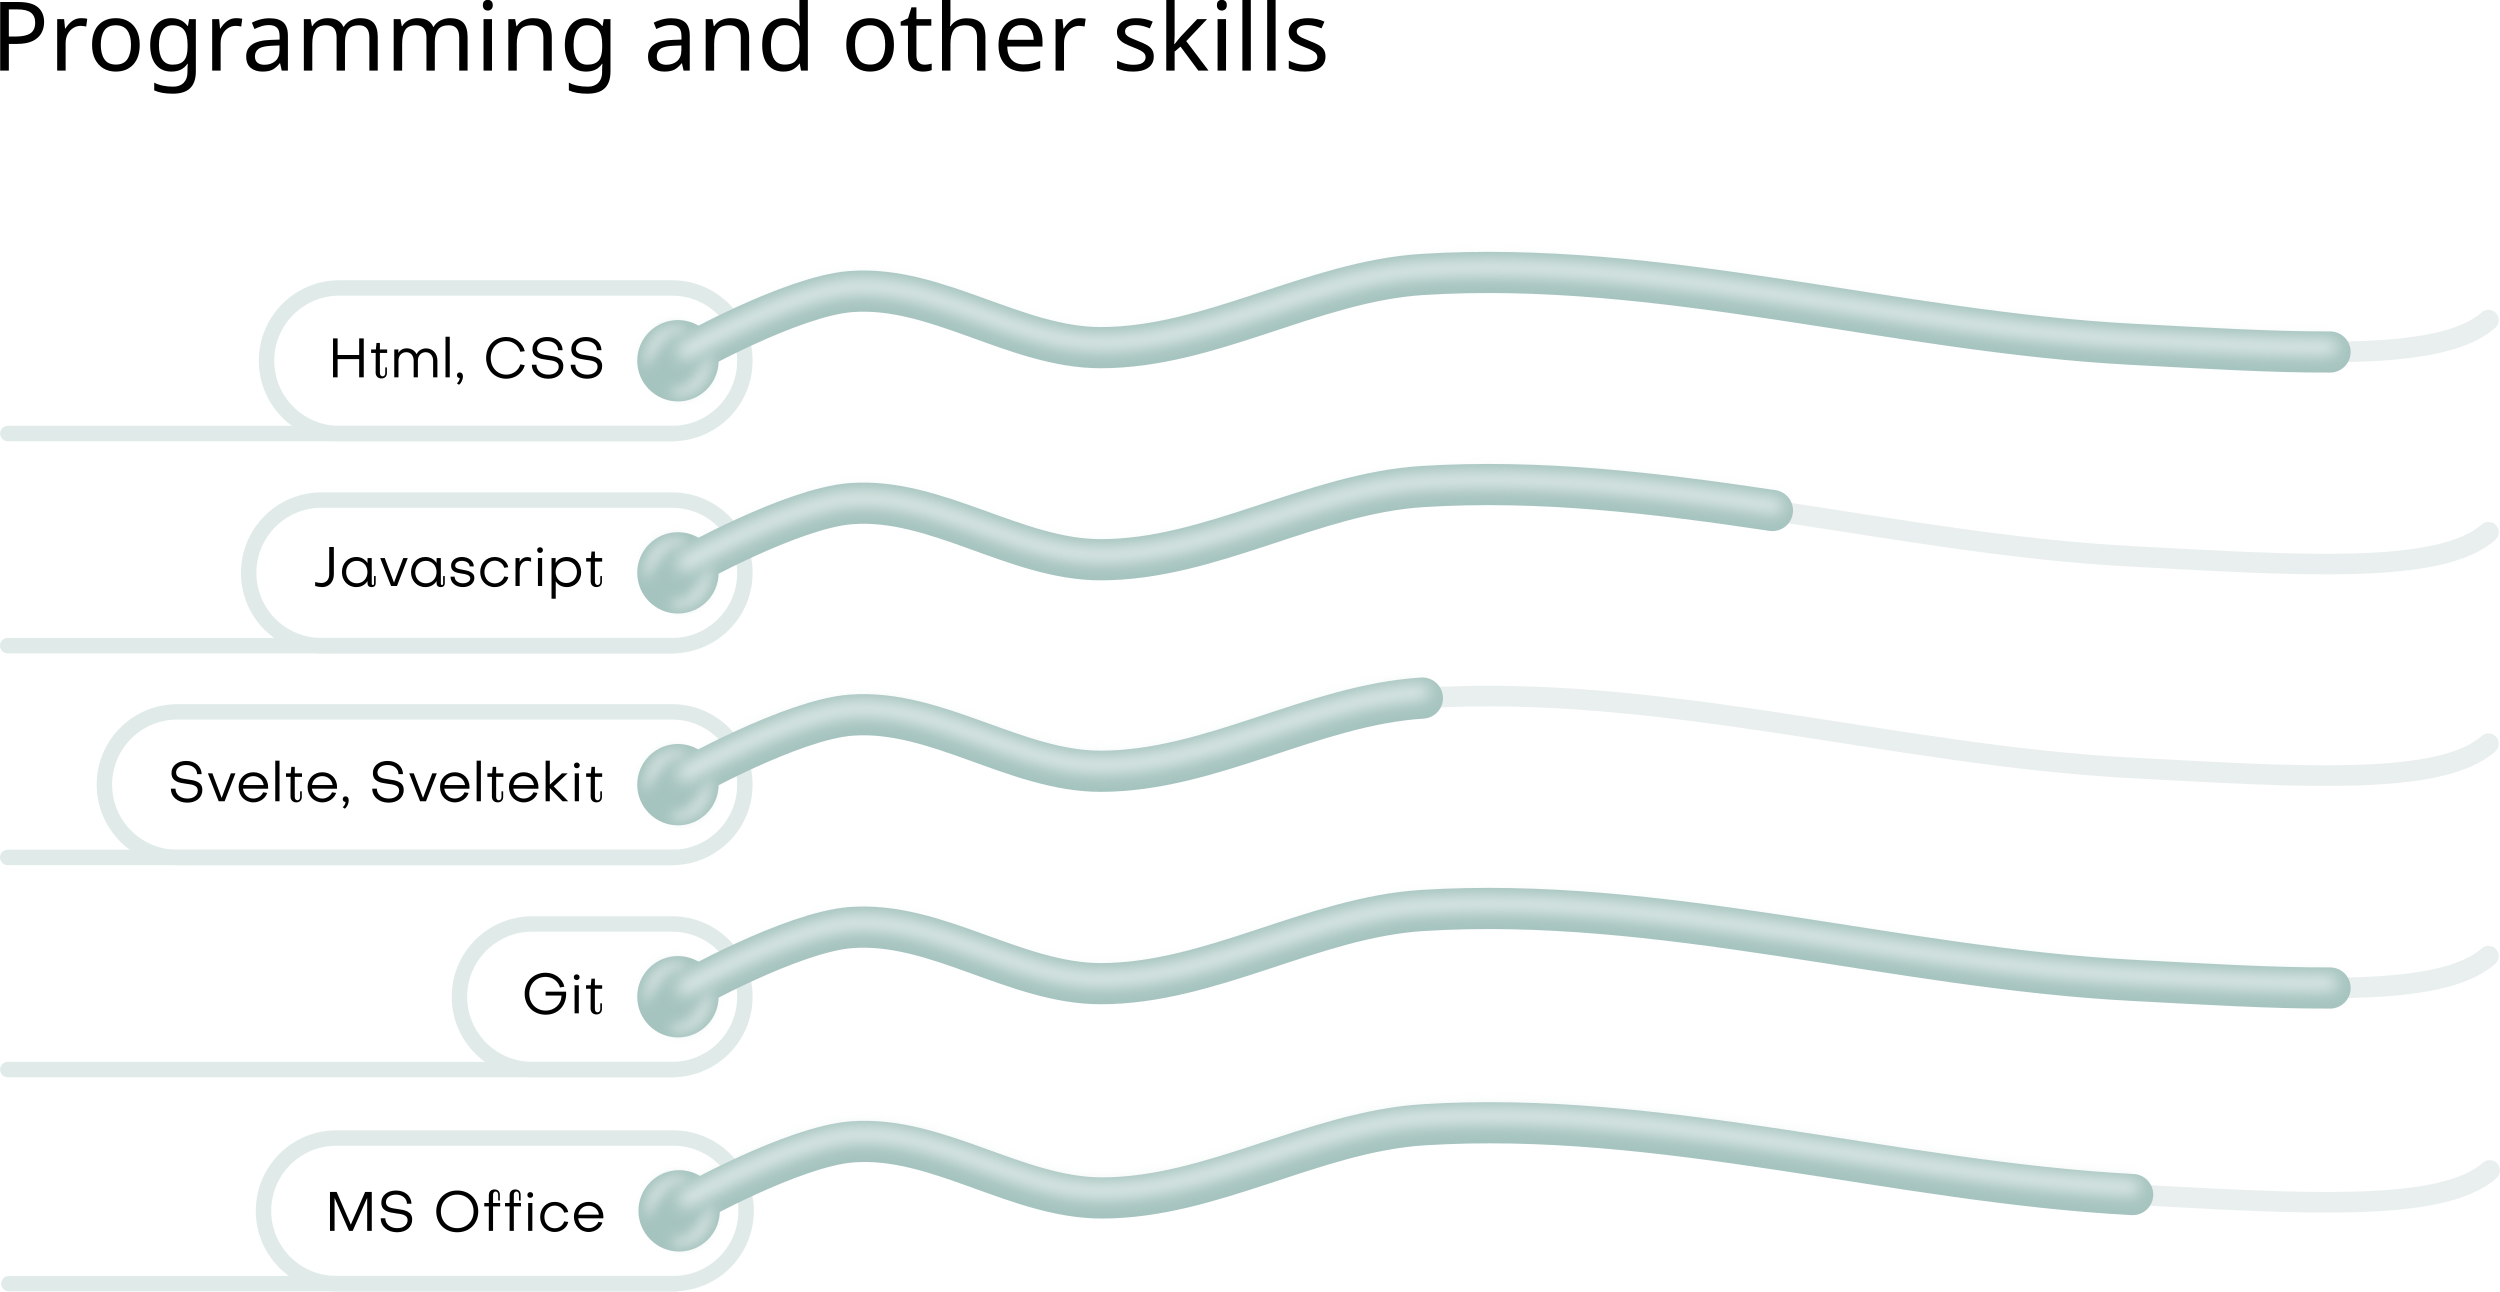
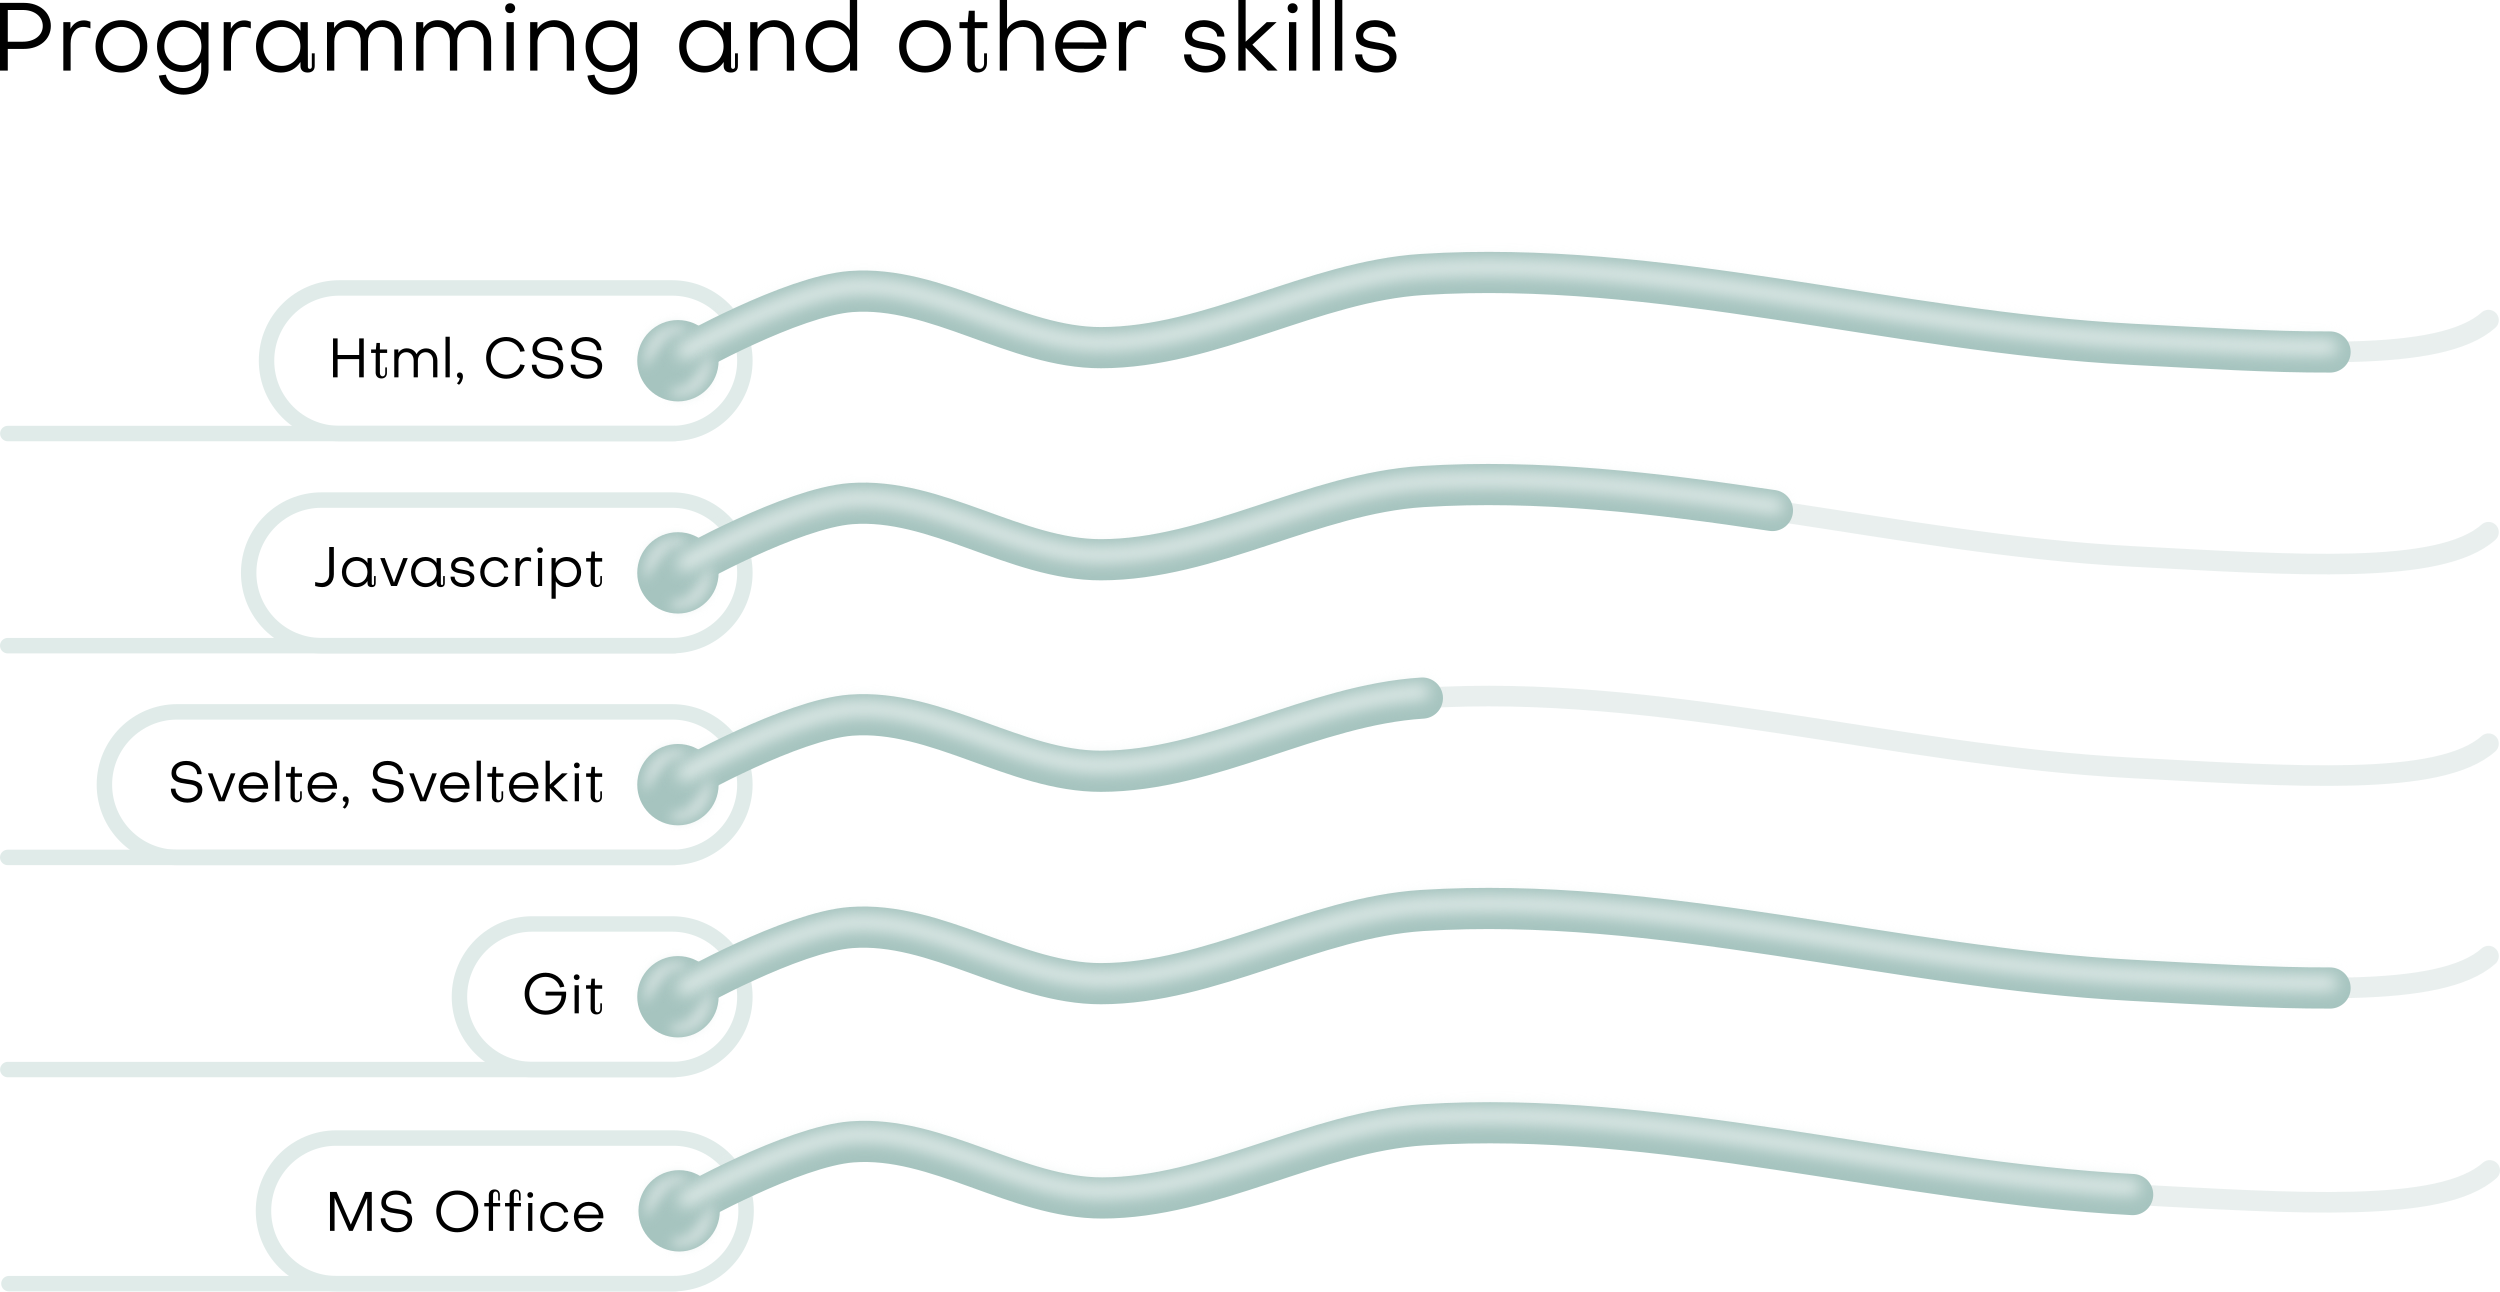
<svg xmlns="http://www.w3.org/2000/svg" width="2428.227" height="1254.295" viewBox="0 0 2428.227 1254.295" version="1.1" id="svg1" xml:space="preserve">
  <defs id="defs1">
    <filter style="color-interpolation-filters:sRGB" id="filter55" x="-0.018" y="-0.305" width="1.035" height="1.609">
      <feGaussianBlur stdDeviation="7.197" id="feGaussianBlur55" />
    </filter>
    <filter style="color-interpolation-filters:sRGB" id="filter56" x="-0.035" y="-0.312" width="1.069" height="1.624">
      <feGaussianBlur stdDeviation="7.197" id="feGaussianBlur56" />
    </filter>
    <filter style="color-interpolation-filters:sRGB" id="filter58" x="-0.023" y="-0.305" width="1.047" height="1.609">
      <feGaussianBlur stdDeviation="7.197" id="feGaussianBlur58" />
    </filter>
    <filter style="color-interpolation-filters:sRGB" id="filter1-0" x="-0.294" y="-0.284" width="1.587" height="1.569">
      <feGaussianBlur stdDeviation="5.01" id="feGaussianBlur1-53" />
    </filter>
    <filter style="color-interpolation-filters:sRGB" id="filter1-5" x="-0.294" y="-0.284" width="1.587" height="1.569">
      <feGaussianBlur stdDeviation="5.01" id="feGaussianBlur1-3" />
    </filter>
    <filter style="color-interpolation-filters:sRGB" id="filter1-7" x="-0.294" y="-0.284" width="1.587" height="1.569">
      <feGaussianBlur stdDeviation="5.01" id="feGaussianBlur1-4" />
    </filter>
    <filter style="color-interpolation-filters:sRGB" id="filter1-3" x="-0.294" y="-0.284" width="1.587" height="1.569">
      <feGaussianBlur stdDeviation="5.01" id="feGaussianBlur1-6" />
    </filter>
  </defs>
  <g id="layer1" transform="translate(-3071.686,-4385.01)">
    <rect style="fill:none;fill-opacity:1;stroke:#e0ebe9;stroke-width:15;stroke-linecap:round;stroke-linejoin:round;stroke-miterlimit:4.7;stroke-opacity:1" id="rect19" width="481.967" height="141.421" x="3313.219" y="4870.724" ry="70.711" rx="70.711" />
    <path style="fill:none;stroke:#a6c4bf;stroke-width:40;stroke-linecap:round;stroke-linejoin:round;stroke-dasharray:none;stroke-opacity:1" d="m 3736.932,4936.955 c 0,0 103.796,-58.43 161.339,-62.759 82.719,-6.223 159.863,54.631 242.816,54.501 106.713,-0.167 205.644,-64.382 312.146,-71.091 113.667,-7.16 226.822,6.313 339.988,23.252" id="path4" />
    <path style="fill:#e0ebe9;fill-opacity:1;stroke:#e0ebe9;stroke-width:15;stroke-linecap:round;stroke-linejoin:round;stroke-dasharray:none;stroke-opacity:1" d="m 3079.186,5012.145 h 647.649" id="path8" />
    <path style="font-size:53.69px;line-height:1;font-family:Subjectivity;-inkscape-font-specification:Subjectivity;stroke-width:1" d="m 3391.443,4942.858 c 0.054,5.261 -3.168,8.429 -7.731,8.429 -1.503,0 -3.919,-0.376 -5.906,-0.966 v 3.866 c 2.04,0.644 4.832,1.074 6.819,1.074 6.55,0 11.329,-4.939 11.329,-12.456 v -26.469 h -4.51 z m 26.791,8.698 c -6.013,0 -10.362,-4.617 -10.362,-10.899 0,-6.335 4.349,-10.899 10.362,-10.899 5.96,0 10.362,4.564 10.362,10.899 0,6.282 -4.402,10.899 -10.362,10.899 z m 10.416,-19.65 c -2.309,-3.651 -6.228,-5.906 -10.899,-5.906 -8.107,0 -13.959,6.174 -13.959,14.657 0,8.429 5.852,14.604 13.959,14.604 4.725,0 8.59,-2.255 10.899,-5.906 v 2.255 c 0,2.148 1.342,3.651 4.027,3.651 2.684,0 3.919,-1.557 3.919,-3.651 v -7.087 h -1.611 v 7.517 c 0,0.698 -0.483,1.181 -1.127,1.181 -0.644,0 -1.074,-0.483 -1.074,-1.181 l -0.054,-24.966 h -4.08 z m 39.086,-4.832 h -4.402 l -8.966,23.838 -8.966,-23.838 h -4.403 l 10.523,27.113 h 5.745 z m 17.61,24.483 c -6.013,0 -10.362,-4.617 -10.362,-10.899 0,-6.335 4.349,-10.899 10.362,-10.899 5.96,0 10.362,4.564 10.362,10.899 0,6.282 -4.402,10.899 -10.362,10.899 z m 10.416,-19.65 c -2.309,-3.651 -6.228,-5.906 -10.899,-5.906 -8.107,0 -13.959,6.174 -13.959,14.657 0,8.429 5.852,14.604 13.959,14.604 4.725,0 8.59,-2.255 10.899,-5.906 v 2.255 c 0,2.148 1.342,3.651 4.027,3.651 2.684,0 3.919,-1.557 3.919,-3.651 v -7.087 h -1.611 v 7.517 c 0,0.698 -0.483,1.181 -1.127,1.181 -0.644,0 -1.074,-0.483 -1.074,-1.181 l -0.054,-24.966 h -4.08 z m 25.503,23.355 c 6.497,0 11.167,-3.758 11.167,-8.859 0,-6.013 -6.443,-7.141 -11.436,-8 -4.939,-0.805 -7.194,-1.611 -7.194,-4.027 0,-2.685 2.845,-4.617 6.335,-4.617 4.456,0 7.678,2.255 7.678,5.369 l 4.027,0.054 c 0,-5.315 -4.939,-9.181 -11.597,-9.181 -5.852,0 -10.416,3.49 -10.416,8.268 0,6.121 4.778,6.98 10.899,7.946 2.953,0.43 7.731,1.181 7.731,4.564 0,2.738 -3.007,4.778 -7.194,4.778 -4.617,0 -8,-2.684 -8,-6.443 h -3.973 c -0.054,5.852 4.993,10.147 11.973,10.147 z m 44.079,-19.328 c -1.02,-5.745 -6.55,-9.932 -13.1,-9.932 -8.161,0 -14.12,6.174 -14.12,14.657 0,8.483 5.906,14.604 14.12,14.604 6.389,0 11.919,-4.08 13.154,-9.771 l -4.027,-0.537 c -1.074,3.866 -4.725,6.711 -9.127,6.711 -5.745,0 -10.04,-4.617 -10.04,-11.006 0,-6.389 4.349,-11.06 10.04,-11.06 4.295,0 8.107,2.899 9.127,6.872 z m 18.523,-9.825 c -3.329,0 -5.906,1.772 -7.516,4.725 v -3.758 h -3.973 v 27.113 h 4.08 v -15.194 c 0,-5.423 2.792,-9.235 7.033,-9.235 1.074,0 2.631,0.215 4.027,0.859 v -3.758 c -1.235,-0.483 -2.523,-0.752 -3.651,-0.752 z m 14.389,0.966 h -4.08 v 27.113 h 4.08 z m -4.832,-7.785 c 0,1.611 1.127,2.792 2.792,2.792 1.611,0 2.792,-1.181 2.792,-2.792 0,-1.611 -1.181,-2.738 -2.792,-2.738 -1.664,0 -2.792,1.127 -2.792,2.738 z m 38.656,21.368 c 0,6.121 -4.349,10.63 -10.362,10.63 -6.013,0 -10.362,-4.51 -10.362,-10.63 0,-6.174 4.349,-10.684 10.362,-10.684 5.96,0 10.362,4.402 10.362,10.684 z m -20.617,25.878 v -16.912 c 2.309,3.543 6.121,5.637 10.738,5.637 8.107,0 13.959,-6.174 13.959,-14.604 0,-8.483 -5.906,-14.657 -13.959,-14.657 -4.671,0 -8.537,2.201 -10.845,5.745 v -4.671 h -3.973 v 39.462 z m 43.274,-16.483 c 0,1.933 -1.074,3.168 -2.577,3.168 -1.503,0 -2.631,-1.181 -2.631,-3.221 v -19.543 h 7.033 v -3.382 h -7.033 v -6.335 h -3.329 l -0.591,6.335 h -4.617 v 3.382 h 4.456 l -0.054,19.113 c 0,3.543 2.362,5.691 5.637,5.691 3.168,0 5.315,-1.986 5.315,-5.261 v -5.476 h -1.611 z" id="text7" aria-label="Javascript" />
    <g id="g63" transform="matrix(0.9987407,0,0,0.9987308,-1.112656,-570.5918)" style="stroke-width:1.001">
      <path style="fill:none;stroke:#a8c2be;stroke-width:20.025;stroke-linecap:round;stroke-linejoin:round;stroke-dasharray:none;stroke-opacity:0.25" d="m 3742.758,5514.546 c 0,0 103.927,-58.504 161.542,-62.839 82.823,-6.231 160.065,54.7 243.122,54.57 106.847,-0.168 205.903,-64.464 312.539,-71.182 230.511,-14.521 458.923,55.708 689.57,67.874 158.992,8.387 300.068,18.598 347.237,-23.497" id="path39" />
    </g>
    <circle style="fill:#a6c4bf;fill-opacity:1;stroke:none;stroke-width:15;stroke-linecap:round;stroke-linejoin:round;stroke-miterlimit:4.7;stroke-dasharray:none;stroke-opacity:1" id="circle13" cx="3730.149" cy="4941.435" r="39.516" />
    <g id="g3-60" transform="translate(-2.262999,212.2193)">
      <path style="fill:#d0dfdd;fill-opacity:1;stroke:none;stroke-width:1px;stroke-linecap:butt;stroke-linejoin:miter;stroke-opacity:1;filter:url(#filter1-5)" d="m 3737.124,4702.609 3.453,-6.905 c 0,0 -19.611,-5.939 -32.455,9.253 -12.844,15.192 -7.32,31.903 -7.32,31.903 0,0 20.302,-32.317 27.345,-33.146 7.043,-0.829 8.977,-1.105 8.977,-1.105 z" id="path2-8" />
      <path style="mix-blend-mode:normal;fill:#d0dfdd;fill-opacity:1;stroke:none;stroke-width:1px;stroke-linecap:butt;stroke-linejoin:miter;stroke-opacity:1;filter:url(#filter1-5)" d="m 3760.511,4736.912 3.453,-6.905 c 0,0 -19.611,-5.939 -32.455,9.253 -12.844,15.192 -7.32,31.903 -7.32,31.903 0,0 20.302,-32.317 27.345,-33.146 7.043,-0.829 8.977,-1.105 8.977,-1.105 z" id="path1-7" transform="rotate(180,3744.106,4746.367)" />
    </g>
    <path style="fill:none;stroke:#e0ebe9;stroke-width:15.019;stroke-linecap:round;stroke-linejoin:round;stroke-dasharray:none;stroke-opacity:1;filter:url(#filter58)" d="m 3742.758,5315.285 c 0,0 103.927,-58.504 161.542,-62.839 82.823,-6.231 160.065,54.7 243.122,54.57 106.847,-0.168 205.903,-64.464 312.539,-71.182 114.988,-7.243 229.454,6.602 343.936,23.81" id="path10" transform="matrix(0.9987407,0,0,0.9987308,-1.112656,-376.2734)" />
    <g id="g14" transform="translate(0,0.2109013)">
      <path style="fill:#e0ebe9;fill-opacity:1;stroke:#e0ebe9;stroke-width:15;stroke-linecap:round;stroke-linejoin:round;stroke-dasharray:none;stroke-opacity:1" d="M 3079.282,4805.897 H 3726.932" id="path1" />
      <circle style="fill:#a6c4bf;fill-opacity:1;stroke:none;stroke-width:15;stroke-linecap:round;stroke-linejoin:round;stroke-miterlimit:4.7;stroke-dasharray:none;stroke-opacity:1" id="circle1" cx="3730.149" cy="4735.185" r="39.516" />
      <rect style="fill:none;fill-opacity:1;stroke:#e0ebe9;stroke-width:15;stroke-linecap:round;stroke-linejoin:round;stroke-miterlimit:4.7;stroke-opacity:1" id="rect1" width="464.625" height="141.421" x="3330.561" y="4664.475" ry="70.711" rx="70.711" />
      <path style="font-size:53.69px;line-height:1;font-family:Subjectivity;-inkscape-font-specification:Subjectivity;stroke-width:1" d="m 3420.543,4751.319 h 4.456 v -37.851 h -4.456 v 16.16 h -20.939 v -16.16 h -4.456 v 37.851 h 4.456 v -17.718 h 20.939 z m 25.341,-4.134 c 0,1.933 -1.074,3.168 -2.577,3.168 -1.503,0 -2.631,-1.181 -2.631,-3.221 v -19.543 h 7.033 v -3.382 h -7.033 v -6.335 h -3.329 l -0.591,6.335 h -4.617 v 3.382 h 4.456 l -0.054,19.113 c 0,3.543 2.362,5.691 5.637,5.691 3.168,0 5.315,-1.986 5.315,-5.262 v -5.476 h -1.611 z m 39.784,-23.999 c -4.295,0 -7.678,2.201 -9.396,5.637 -1.503,-3.436 -5.154,-5.691 -9.61,-5.691 -3.49,0 -6.335,1.664 -8.053,4.456 v -3.382 h -3.973 v 27.113 h 4.08 v -16.268 c 0,-4.886 3.06,-8.161 7.57,-8.161 4.349,0 7.194,3.275 7.194,8.161 v 16.268 h 4.08 v -16.268 c 0,-4.778 3.114,-8.161 7.624,-8.161 4.188,0 7.194,3.382 7.194,8.161 v 16.268 h 4.134 v -16.214 c 0,-6.98 -4.51,-11.919 -10.845,-11.919 z m 22.872,-11.329 h -4.134 v 39.462 h 4.134 z m 6.98,37.368 c 0,1.664 1.127,2.738 2.684,2.738 0,1.879 -1.127,3.973 -2.738,5.101 l 1.986,1.45 c 2.255,-1.503 3.866,-4.886 3.866,-8.214 0,-2.255 -1.181,-3.758 -3.06,-3.758 -1.557,0 -2.738,1.074 -2.738,2.684 z m 61.528,-10.523 c -1.503,5.745 -7.141,9.986 -13.53,9.986 -8.805,0 -15.14,-6.819 -15.194,-16.268 0,-9.503 6.335,-16.322 15.194,-16.322 6.443,0 12.08,4.456 13.476,10.362 l 4.402,-0.537 c -1.825,-7.946 -9.342,-13.798 -17.879,-13.798 -11.382,0 -19.65,8.537 -19.65,20.295 0,11.758 8.268,20.241 19.65,20.241 8.537,0 15.999,-5.584 17.879,-13.154 z m 27.167,13.959 c 8.912,0 14.604,-5.154 14.604,-12.349 0,-8.161 -7.517,-9.288 -14.496,-10.255 -5.906,-0.805 -11.006,-1.611 -11.006,-6.657 0,-4.242 3.866,-7.302 9.825,-7.302 6.174,0 10.631,3.705 10.577,8.859 h 4.349 c 0,-7.463 -6.282,-12.832 -14.926,-12.832 -8.537,0 -14.281,4.939 -14.281,11.651 0,8.429 7.248,9.557 14.228,10.523 5.906,0.752 11.275,1.503 11.275,6.55 0,4.564 -3.812,7.839 -10.04,7.839 -6.819,0 -11.597,-4.027 -11.597,-9.61 h -4.456 c 0,7.892 6.657,13.583 15.946,13.583 z m 37.744,0 c 8.912,0 14.604,-5.154 14.604,-12.349 0,-8.161 -7.516,-9.288 -14.496,-10.255 -5.906,-0.805 -11.006,-1.611 -11.006,-6.657 0,-4.242 3.866,-7.302 9.825,-7.302 6.174,0 10.63,3.705 10.577,8.859 h 4.349 c 0,-7.463 -6.282,-12.832 -14.926,-12.832 -8.537,0 -14.281,4.939 -14.281,11.651 0,8.429 7.248,9.557 14.228,10.523 5.906,0.752 11.275,1.503 11.275,6.55 0,4.564 -3.812,7.839 -10.04,7.839 -6.819,0 -11.597,-4.027 -11.597,-9.61 h -4.456 c 0,7.892 6.657,13.583 15.946,13.583 z" id="path2" aria-label="Html, CSS" />
      <path style="fill:none;stroke:#a8c2be;stroke-width:20;stroke-linecap:round;stroke-linejoin:round;stroke-dasharray:none;stroke-opacity:0.25" d="m 3736.932,4730.74 c 0,0 103.796,-58.43 161.339,-62.759 82.719,-6.223 159.863,54.631 242.816,54.501 106.713,-0.167 205.644,-64.382 312.146,-71.091 230.22,-14.502 458.345,55.637 688.702,67.788 158.791,8.376 299.69,18.575 346.799,-23.467" id="path3" />
      <path style="fill:none;stroke:#a6c4bf;stroke-width:40;stroke-linecap:round;stroke-linejoin:round;stroke-dasharray:none;stroke-opacity:1" d="m 3736.932,4730.74 c 0,0 103.796,-58.43 161.339,-62.759 82.719,-6.223 159.863,54.631 242.816,54.501 106.713,-0.167 205.644,-64.382 312.146,-71.091 230.22,-14.502 458.345,55.637 688.702,67.788 69.941,3.689 136.411,7.732 192.924,7.509" id="path6" />
      <path style="fill:none;stroke:#e0ebe9;stroke-width:15.019;stroke-linecap:round;stroke-linejoin:round;stroke-dasharray:none;stroke-opacity:1;filter:url(#filter58)" d="m 3742.758,5315.285 c 0,0 103.927,-58.504 161.542,-62.839 82.823,-6.231 160.065,54.7 243.122,54.57 106.847,-0.168 205.903,-64.464 312.539,-71.182 230.511,-14.521 458.923,55.708 689.57,67.874 70.029,3.694 136.583,7.742 193.167,7.519" id="path9" transform="matrix(0.9987407,0,0,0.9987308,-1.112656,-582.4889)" />
      <g id="g12" transform="translate(-2.263,5.970123)">
        <path style="fill:#d0dfdd;fill-opacity:1;stroke:none;stroke-width:1px;stroke-linecap:butt;stroke-linejoin:miter;stroke-opacity:1;filter:url(#filter1-0)" d="m 3737.124,4702.609 3.453,-6.905 c 0,0 -19.611,-5.939 -32.455,9.253 -12.844,15.192 -7.32,31.903 -7.32,31.903 0,0 20.302,-32.317 27.345,-33.146 7.043,-0.829 8.977,-1.105 8.977,-1.105 z" id="path11" />
        <path style="mix-blend-mode:normal;fill:#d0dfdd;fill-opacity:1;stroke:none;stroke-width:1px;stroke-linecap:butt;stroke-linejoin:miter;stroke-opacity:1;filter:url(#filter1-0)" d="m 3760.511,4736.912 3.453,-6.905 c 0,0 -19.611,-5.939 -32.455,9.253 -12.844,15.192 -7.32,31.903 -7.32,31.903 0,0 20.302,-32.317 27.345,-33.146 7.043,-0.829 8.977,-1.105 8.977,-1.105 z" id="path12" transform="rotate(180,3744.106,4746.367)" />
      </g>
    </g>
    <g id="g7" transform="translate(-0.042838,-819.6259)">
      <path style="fill:none;stroke:#e0ebe9;stroke-width:15;stroke-linecap:round;stroke-linejoin:round;stroke-dasharray:none;stroke-opacity:1" d="m 3079.229,6037.44 h 647.746" id="path3-3" />
      <circle style="fill:#a6c4bf;fill-opacity:1;stroke:none;stroke-width:15;stroke-linecap:round;stroke-linejoin:round;stroke-miterlimit:4.7;stroke-dasharray:none;stroke-opacity:1" id="circle14" cx="3730.192" cy="5966.772" r="39.516" />
      <rect style="fill:none;fill-opacity:1;stroke:#e0ebe9;stroke-width:15;stroke-linecap:round;stroke-linejoin:round;stroke-miterlimit:4.7;stroke-opacity:1" id="rect20" width="622.096" height="141.421" x="3173.132" y="5896.06" ry="70.711" rx="70.711" />
      <path style="font-size:53.69px;line-height:1;font-family:Subjectivity;-inkscape-font-specification:Subjectivity;stroke-width:1" d="m 3253.665,5984.248 c 8.912,0 14.604,-5.154 14.604,-12.349 0,-8.161 -7.516,-9.288 -14.496,-10.255 -5.906,-0.805 -11.006,-1.611 -11.006,-6.657 0,-4.241 3.866,-7.302 9.825,-7.302 6.174,0 10.63,3.704 10.577,8.859 h 4.349 c 0,-7.463 -6.282,-12.832 -14.926,-12.832 -8.537,0 -14.281,4.939 -14.281,11.651 0,8.429 7.248,9.557 14.228,10.523 5.906,0.752 11.275,1.503 11.275,6.55 0,4.564 -3.812,7.839 -10.04,7.839 -6.819,0 -11.597,-4.027 -11.597,-9.61 h -4.456 c 0,7.892 6.657,13.583 15.946,13.583 z m 46.71,-28.455 h -4.403 l -8.966,23.838 -8.966,-23.838 h -4.402 l 10.523,27.113 h 5.745 z m 7.463,11.329 c 0.752,-5.101 4.671,-8.644 9.932,-8.644 5.369,0 9.342,3.543 10.094,8.698 z m 19.382,7.033 c -1.235,3.543 -5.208,6.121 -9.396,6.121 -5.369,0 -9.449,-3.919 -10.094,-9.61 l 24.375,0.054 c 0.054,-0.591 0.054,-1.127 0.054,-1.611 0,-8.322 -5.96,-14.389 -14.228,-14.389 -8.376,0 -14.389,6.067 -14.389,14.335 0,8.644 6.067,14.926 14.443,14.926 6.013,0 11.597,-3.866 13.261,-9.181 z m 15.999,-30.71 h -4.134 v 39.462 h 4.134 z m 20.026,35.328 c 0,1.933 -1.074,3.168 -2.577,3.168 -1.503,0 -2.631,-1.181 -2.631,-3.221 v -19.543 h 7.033 v -3.382 h -7.033 v -6.335 h -3.329 l -0.591,6.335 h -4.617 v 3.382 h 4.456 l -0.054,19.113 c 0,3.543 2.362,5.691 5.637,5.691 3.168,0 5.315,-1.986 5.315,-5.262 v -5.476 h -1.611 z m 11.543,-11.651 c 0.752,-5.101 4.671,-8.644 9.932,-8.644 5.369,0 9.342,3.543 10.094,8.698 z m 19.382,7.033 c -1.235,3.543 -5.208,6.121 -9.396,6.121 -5.369,0 -9.449,-3.919 -10.094,-9.61 l 24.375,0.054 c 0.054,-0.591 0.054,-1.127 0.054,-1.611 0,-8.322 -5.96,-14.389 -14.228,-14.389 -8.376,0 -14.389,6.067 -14.389,14.335 0,8.644 6.067,14.926 14.443,14.926 6.013,0 11.597,-3.866 13.261,-9.181 z m 10.47,6.657 c 0,1.664 1.127,2.738 2.684,2.738 0,1.879 -1.127,3.973 -2.738,5.101 l 1.986,1.45 c 2.255,-1.503 3.866,-4.886 3.866,-8.214 0,-2.255 -1.181,-3.758 -3.06,-3.758 -1.557,0 -2.738,1.074 -2.738,2.684 z m 44.616,3.436 c 8.912,0 14.604,-5.154 14.604,-12.349 0,-8.161 -7.516,-9.288 -14.496,-10.255 -5.906,-0.805 -11.006,-1.611 -11.006,-6.657 0,-4.241 3.866,-7.302 9.825,-7.302 6.174,0 10.63,3.704 10.577,8.859 h 4.349 c 0,-7.463 -6.282,-12.832 -14.926,-12.832 -8.537,0 -14.281,4.939 -14.281,11.651 0,8.429 7.248,9.557 14.228,10.523 5.906,0.752 11.275,1.503 11.275,6.55 0,4.564 -3.812,7.839 -10.04,7.839 -6.819,0 -11.597,-4.027 -11.597,-9.61 h -4.456 c 0,7.892 6.657,13.583 15.946,13.583 z m 46.71,-28.455 h -4.402 l -8.966,23.838 -8.966,-23.838 h -4.403 l 10.523,27.113 h 5.745 z m 7.463,11.329 c 0.752,-5.101 4.671,-8.644 9.933,-8.644 5.369,0 9.342,3.543 10.094,8.698 z m 19.382,7.033 c -1.235,3.543 -5.208,6.121 -9.396,6.121 -5.369,0 -9.449,-3.919 -10.094,-9.61 l 24.375,0.054 c 0.054,-0.591 0.054,-1.127 0.054,-1.611 0,-8.322 -5.96,-14.389 -14.228,-14.389 -8.376,0 -14.389,6.067 -14.389,14.335 0,8.644 6.067,14.926 14.442,14.926 6.013,0 11.597,-3.866 13.261,-9.181 z m 15.999,-30.71 h -4.134 v 39.462 h 4.134 z m 20.026,35.328 c 0,1.933 -1.074,3.168 -2.577,3.168 -1.503,0 -2.631,-1.181 -2.631,-3.221 v -19.543 h 7.033 v -3.382 h -7.033 v -6.335 h -3.329 l -0.591,6.335 h -4.617 v 3.382 h 4.456 l -0.054,19.113 c 0,3.543 2.362,5.691 5.637,5.691 3.168,0 5.315,-1.986 5.315,-5.262 v -5.476 h -1.611 z m 11.543,-11.651 c 0.752,-5.101 4.671,-8.644 9.933,-8.644 5.369,0 9.342,3.543 10.094,8.698 z m 19.382,7.033 c -1.235,3.543 -5.208,6.121 -9.396,6.121 -5.369,0 -9.449,-3.919 -10.094,-9.61 l 24.375,0.054 c 0.054,-0.591 0.054,-1.127 0.054,-1.611 0,-8.322 -5.96,-14.389 -14.228,-14.389 -8.376,0 -14.389,6.067 -14.389,14.335 0,8.644 6.067,14.926 14.443,14.926 6.013,0 11.597,-3.866 13.261,-9.181 z m 11.919,-30.71 v 39.462 h 4.08 v -12.832 l 12.349,12.832 h 5.53 l -14.12,-14.496 13.583,-12.617 h -5.53 l -11.812,10.953 v -23.301 z m 32.375,12.349 h -4.08 v 27.113 h 4.08 z m -4.832,-7.785 c 0,1.611 1.127,2.792 2.792,2.792 1.611,0 2.792,-1.181 2.792,-2.792 0,-1.611 -1.181,-2.738 -2.792,-2.738 -1.664,0 -2.792,1.127 -2.792,2.738 z m 25.556,30.764 c 0,1.933 -1.074,3.168 -2.577,3.168 -1.503,0 -2.631,-1.181 -2.631,-3.221 v -19.543 h 7.033 v -3.382 h -7.033 v -6.335 h -3.329 l -0.591,6.335 h -4.617 v 3.382 h 4.456 l -0.054,19.113 c 0,3.543 2.362,5.691 5.637,5.691 3.168,0 5.315,-1.986 5.315,-5.262 v -5.476 h -1.611 z" id="text8" aria-label="Svelte, Sveltekit" />
      <g id="g62" transform="matrix(0.9987407,0,0,0.9987308,-1.069818,250.1574)" style="stroke-width:1.001">
        <path style="fill:none;stroke:#a8c2be;stroke-width:20.025;stroke-linecap:round;stroke-linejoin:round;stroke-dasharray:none;stroke-opacity:0.25" d="m 3742.758,5719.125 c 0,0 103.927,-58.504 161.542,-62.839 82.823,-6.231 160.065,54.7 243.122,54.57 106.847,-0.168 205.903,-64.464 312.539,-71.182 230.511,-14.521 458.923,55.708 689.57,67.874 158.992,8.387 300.068,18.598 347.237,-23.497" id="path41" />
        <path style="fill:none;stroke:#a6c4bf;stroke-width:40.051;stroke-linecap:round;stroke-linejoin:round;stroke-dasharray:none;stroke-opacity:1" d="m 3742.758,5719.125 c 0,0 103.927,-58.504 161.542,-62.839 82.823,-6.231 160.065,54.7 243.122,54.57 106.847,-0.168 205.903,-64.464 312.539,-71.182" id="path54" />
        <path style="fill:none;stroke:#e0ebe9;stroke-width:15.019;stroke-linecap:round;stroke-linejoin:round;stroke-dasharray:none;stroke-opacity:1;filter:url(#filter56)" d="m 3742.758,5713.048 c 0,0 103.927,-58.504 161.542,-62.839 82.823,-6.231 160.065,54.7 243.122,54.57 106.847,-0.168 205.903,-64.464 312.539,-71.182" id="path42" />
      </g>
      <g id="g3-5" transform="translate(-2.220161,1237.556)">
        <path style="fill:#d0dfdd;fill-opacity:1;stroke:none;stroke-width:1px;stroke-linecap:butt;stroke-linejoin:miter;stroke-opacity:1;filter:url(#filter1-7)" d="m 3737.124,4702.609 3.453,-6.905 c 0,0 -19.611,-5.939 -32.455,9.253 -12.844,15.192 -7.32,31.903 -7.32,31.903 0,0 20.302,-32.317 27.345,-33.146 7.043,-0.829 8.977,-1.105 8.977,-1.105 z" id="path2-2" />
        <path style="mix-blend-mode:normal;fill:#d0dfdd;fill-opacity:1;stroke:none;stroke-width:1px;stroke-linecap:butt;stroke-linejoin:miter;stroke-opacity:1;filter:url(#filter1-7)" d="m 3760.511,4736.912 3.453,-6.905 c 0,0 -19.611,-5.939 -32.455,9.253 -12.844,15.192 -7.32,31.903 -7.32,31.903 0,0 20.302,-32.317 27.345,-33.146 7.043,-0.829 8.977,-1.105 8.977,-1.105 z" id="path1-0" transform="rotate(180,3744.106,4746.367)" />
      </g>
    </g>
    <g id="g8" transform="translate(1.13694,-614.7497)">
      <path style="fill:#e0ebe9;fill-opacity:1;stroke:#e0ebe9;stroke-width:15;stroke-linecap:round;stroke-linejoin:round;stroke-dasharray:none;stroke-opacity:1" d="m 3079.229,6246.555 h 647.649" id="path5" />
      <circle style="fill:#a6c4bf;fill-opacity:1;stroke:none;stroke-width:15;stroke-linecap:round;stroke-linejoin:round;stroke-miterlimit:4.7;stroke-dasharray:none;stroke-opacity:1" id="circle7-5" cx="3730.192" cy="6175.844" r="39.516" />
      <rect style="fill:none;fill-opacity:1;stroke:#e0ebe9;stroke-width:15;stroke-linecap:round;stroke-linejoin:round;stroke-miterlimit:4.7;stroke-opacity:1" id="rect7" width="468.759" height="141.421" x="3326.469" y="6105.134" ry="70.711" rx="70.711" />
      <path style="font-size:53.69px;line-height:1;font-family:Subjectivity;-inkscape-font-specification:Subjectivity;stroke-width:1" d="m 3431.645,6195.307 v -37.851 h -6.443 l -13.906,31.784 -13.798,-31.784 h -6.443 v 37.851 h 4.456 v -32.106 l 14.013,32.106 h 3.597 l 14.067,-32.16 v 32.16 z m 24.643,1.342 c 8.912,0 14.604,-5.154 14.604,-12.349 0,-8.161 -7.516,-9.288 -14.496,-10.255 -5.906,-0.805 -11.006,-1.611 -11.006,-6.657 0,-4.242 3.866,-7.302 9.825,-7.302 6.174,0 10.63,3.705 10.577,8.859 h 4.349 c 0,-7.463 -6.282,-12.832 -14.926,-12.832 -8.537,0 -14.281,4.939 -14.281,11.651 0,8.429 7.248,9.557 14.228,10.523 5.906,0.752 11.275,1.503 11.275,6.55 0,4.564 -3.812,7.839 -10.04,7.839 -6.819,0 -11.597,-4.027 -11.597,-9.61 h -4.456 c 0,7.892 6.657,13.584 15.946,13.584 z m 38.012,-20.241 c 0,11.865 8.429,20.241 20.348,20.241 11.919,0 20.402,-8.376 20.402,-20.241 0,-11.865 -8.483,-20.295 -20.402,-20.295 -11.919,0 -20.348,8.429 -20.348,20.295 z m 4.456,0 c 0,-9.503 6.657,-16.322 15.892,-16.322 9.288,0 15.892,6.819 15.892,16.322 0,9.449 -6.604,16.268 -15.892,16.268 -9.235,-0.054 -15.892,-6.819 -15.892,-16.268 z m 57.287,-16.16 c 0,-3.275 -2.094,-5.208 -5.154,-5.208 -3.275,0 -5.53,2.094 -5.53,5.53 v 7.624 h -4.456 v 3.329 h 4.456 l -0.054,23.784 h 4.134 v -23.784 h 6.926 v -3.329 h -6.926 v -7.946 c 0,-2.04 1.074,-3.168 2.523,-3.168 1.45,0 2.47,1.181 2.47,3.06 v 5.637 l 1.611,0.054 z m 20.187,0 c 0,-3.275 -2.094,-5.208 -5.154,-5.208 -3.275,0 -5.53,2.094 -5.53,5.53 v 7.624 h -4.456 v 3.329 h 4.456 l -0.054,23.784 h 4.134 v -23.784 h 6.926 v -3.329 h -6.926 v -7.946 c 0,-2.04 1.074,-3.168 2.523,-3.168 1.45,0 2.47,1.181 2.47,3.06 v 5.637 l 1.611,0.054 z m 11.382,7.946 h -4.08 v 27.113 h 4.08 z m -4.832,-7.785 c 0,1.611 1.127,2.792 2.792,2.792 1.611,0 2.792,-1.181 2.792,-2.792 0,-1.611 -1.181,-2.738 -2.792,-2.738 -1.664,0 -2.792,1.127 -2.792,2.738 z m 39.676,16.644 c -1.02,-5.745 -6.55,-9.933 -13.1,-9.933 -8.161,0 -14.12,6.174 -14.12,14.657 0,8.483 5.906,14.604 14.12,14.604 6.389,0 11.919,-4.08 13.154,-9.771 l -4.027,-0.537 c -1.074,3.866 -4.725,6.711 -9.127,6.711 -5.745,0 -10.04,-4.617 -10.04,-11.006 0,-6.389 4.349,-11.06 10.04,-11.06 4.295,0 8.107,2.899 9.127,6.872 z m 9.825,2.47 c 0.752,-5.101 4.671,-8.644 9.933,-8.644 5.369,0 9.342,3.543 10.094,8.698 z m 19.382,7.033 c -1.235,3.543 -5.208,6.121 -9.396,6.121 -5.369,0 -9.449,-3.919 -10.094,-9.61 l 24.375,0.054 c 0.054,-0.591 0.054,-1.127 0.054,-1.611 0,-8.322 -5.96,-14.389 -14.228,-14.389 -8.376,0 -14.389,6.067 -14.389,14.335 0,8.644 6.067,14.926 14.442,14.926 6.013,0 11.597,-3.866 13.261,-9.181 z" id="text1" aria-label="MS Office" />
      <g id="g61" transform="matrix(0.9987407,0,0,0.9987308,-1.069818,245.4226)" style="stroke-width:1.001">
        <path style="fill:none;stroke:#a8c2be;stroke-width:20.025;stroke-linecap:round;stroke-linejoin:round;stroke-dasharray:none;stroke-opacity:0.25" d="m 3742.758,5933.704 c 0,0 103.927,-58.504 161.542,-62.839 82.823,-6.231 160.065,54.7 243.122,54.57 106.847,-0.168 205.903,-64.464 312.539,-71.182 230.511,-14.521 458.923,55.708 689.57,67.874 158.992,8.387 300.068,18.598 347.237,-23.497" id="path21" />
        <path style="fill:none;stroke:#a6c4bf;stroke-width:40.051;stroke-linecap:round;stroke-linejoin:round;stroke-dasharray:none;stroke-opacity:1" d="m 3742.758,5933.704 c 0,0 103.927,-58.504 161.542,-62.839 82.823,-6.231 160.065,54.7 243.122,54.57 106.847,-0.168 205.903,-64.464 312.539,-71.182 230.511,-14.521 458.923,55.708 689.57,67.874" id="path55" />
        <path style="fill:none;stroke:#e0ebe9;stroke-width:15.019;stroke-linecap:round;stroke-linejoin:round;stroke-dasharray:none;stroke-opacity:1;filter:url(#filter55)" d="m 3742.758,5926.868 c 0,0 103.927,-58.504 161.542,-62.839 82.823,-6.231 160.065,54.7 243.122,54.57 106.847,-0.168 205.903,-64.464 312.539,-71.182 230.511,-14.521 458.923,55.708 689.57,67.874" id="path22" />
      </g>
      <g id="g3-8" transform="translate(-2.220161,1446.628)">
        <path style="fill:#d0dfdd;fill-opacity:1;stroke:none;stroke-width:1px;stroke-linecap:butt;stroke-linejoin:miter;stroke-opacity:1;filter:url(#filter1-3)" d="m 3737.124,4702.609 3.453,-6.905 c 0,0 -19.611,-5.939 -32.455,9.253 -12.844,15.192 -7.32,31.903 -7.32,31.903 0,0 20.302,-32.317 27.345,-33.146 7.043,-0.829 8.977,-1.105 8.977,-1.105 z" id="path2-4" />
        <path style="mix-blend-mode:normal;fill:#d0dfdd;fill-opacity:1;stroke:none;stroke-width:1px;stroke-linecap:butt;stroke-linejoin:miter;stroke-opacity:1;filter:url(#filter1-3)" d="m 3760.511,4736.912 3.453,-6.905 c 0,0 -19.611,-5.939 -32.455,9.253 -12.844,15.192 -7.32,31.903 -7.32,31.903 0,0 20.302,-32.317 27.345,-33.146 7.043,-0.829 8.977,-1.105 8.977,-1.105 z" id="path1-82" transform="rotate(180,3744.106,4746.367)" />
      </g>
    </g>
    <g id="g13" transform="translate(44.1942,1002.343)">
      <path style="fill:#e0ebe9;fill-opacity:1;stroke:#e0ebe9;stroke-width:15;stroke-linecap:round;stroke-linejoin:round;stroke-dasharray:none;stroke-opacity:1" d="m 3035.088,4421.518 h 647.649" id="path7" />
      <circle style="fill:#a6c4bf;fill-opacity:1;stroke:none;stroke-width:15;stroke-linecap:round;stroke-linejoin:round;stroke-miterlimit:4.7;stroke-dasharray:none;stroke-opacity:1" id="circle12" cx="3685.955" cy="4350.807" r="39.516" />
      <rect style="fill:none;fill-opacity:1;stroke:#e0ebe9;stroke-width:15;stroke-linecap:round;stroke-linejoin:round;stroke-miterlimit:4.7;stroke-opacity:1" id="rect18" width="277.247" height="141.421" x="3473.744" y="4280.096" ry="70.711" rx="70.711" />
      <path style="fill:none;stroke:#a8c2be;stroke-width:20;stroke-linecap:round;stroke-linejoin:round;stroke-dasharray:none;stroke-opacity:0.25" d="m 3692.738,4346.361 c 0,0 103.796,-58.43 161.339,-62.759 82.719,-6.223 159.863,54.631 242.816,54.501 106.713,-0.167 205.644,-64.382 312.146,-71.091 230.22,-14.502 458.345,55.637 688.702,67.788 158.791,8.376 299.69,18.575 346.799,-23.467" id="path37" />
      <path style="fill:none;stroke:#a6c4bf;stroke-width:40;stroke-linecap:round;stroke-linejoin:round;stroke-dasharray:none;stroke-opacity:1" d="m 3692.738,4346.361 c 0,0 103.796,-58.43 161.339,-62.759 82.719,-6.223 159.863,54.631 242.816,54.501 106.713,-0.167 205.644,-64.382 312.146,-71.091 230.22,-14.502 458.345,55.637 688.702,67.788 69.941,3.689 136.411,7.732 192.924,7.509" id="path13" />
      <path style="fill:none;stroke:#e0ebe9;stroke-width:15.019;stroke-linecap:round;stroke-linejoin:round;stroke-dasharray:none;stroke-opacity:1;filter:url(#filter58)" d="m 3742.758,5315.285 c 0,0 103.927,-58.504 161.542,-62.839 82.823,-6.231 160.065,54.7 243.122,54.57 106.847,-0.168 205.903,-64.464 312.539,-71.182 230.511,-14.521 458.923,55.708 689.57,67.874 70.029,3.694 136.583,7.742 193.167,7.519" id="path14" transform="matrix(0.9987407,0,0,0.9987308,-45.30683,-966.8675)" />
      <g id="g3-6" transform="translate(-46.45717,-378.4085)">
        <path style="fill:#d0dfdd;fill-opacity:1;stroke:none;stroke-width:1px;stroke-linecap:butt;stroke-linejoin:miter;stroke-opacity:1;filter:url(#filter1-0)" d="m 3737.124,4702.609 3.453,-6.905 c 0,0 -19.611,-5.939 -32.455,9.253 -12.844,15.192 -7.32,31.903 -7.32,31.903 0,0 20.302,-32.317 27.345,-33.146 7.043,-0.829 8.977,-1.105 8.977,-1.105 z" id="path2-54" />
        <path style="mix-blend-mode:normal;fill:#d0dfdd;fill-opacity:1;stroke:none;stroke-width:1px;stroke-linecap:butt;stroke-linejoin:miter;stroke-opacity:1;filter:url(#filter1-0)" d="m 3760.511,4736.912 3.453,-6.905 c 0,0 -19.611,-5.939 -32.455,9.253 -12.844,15.192 -7.32,31.903 -7.32,31.903 0,0 20.302,-32.317 27.345,-33.146 7.043,-0.829 8.977,-1.105 8.977,-1.105 z" id="path1-1" transform="rotate(180,3744.106,4746.367)" />
      </g>
      <path style="font-size:54px;line-height:1;font-family:Subjectivity;-inkscape-font-specification:Subjectivity;stroke-width:1" d="m 3572.839,4349.619 c 0,8.316 -6.642,14.634 -15.282,14.634 -9.288,0 -15.984,-6.912 -15.984,-16.362 0,-9.612 6.696,-16.416 15.984,-16.416 6.426,0 12.258,4.32 13.824,10.314 l 4.266,-0.81 c -1.728,-7.83 -9.342,-13.5 -18.09,-13.5 -11.88,0 -20.466,8.586 -20.466,20.412 0,11.772 8.586,20.358 20.466,20.358 12.366,0 20.682,-9.396 19.764,-22.356 h -19.872 v 3.726 z m 16.848,-9.99 h -4.104 v 27.27 h 4.104 z m -4.86,-7.83 c 0,1.62 1.134,2.808 2.808,2.808 1.62,0 2.808,-1.188 2.808,-2.808 0,-1.62 -1.188,-2.754 -2.808,-2.754 -1.674,0 -2.808,1.134 -2.808,2.754 z m 25.704,30.942 c 0,1.944 -1.08,3.186 -2.592,3.186 -1.512,0 -2.646,-1.188 -2.646,-3.24 v -19.656 h 7.074 v -3.402 h -7.074 v -6.372 h -3.348 l -0.594,6.372 h -4.644 v 3.402 h 4.482 l -0.054,19.224 c 0,3.564 2.376,5.724 5.67,5.724 3.186,0 5.346,-1.998 5.346,-5.292 v -5.508 h -1.62 z" id="text12" aria-label="Git" />
    </g>
-     <text xml:space="preserve" style="font-size:93.333px;line-height:1;font-family:'Neutral Face';-inkscape-font-specification:'Neutral Face';stroke-width:1" x="3062.819" y="4453.61" id="text15">
-       <tspan id="tspan15" x="3062.819" y="4453.61" style="font-style:normal;font-variant:normal;font-weight:normal;font-stretch:normal;font-size:93.333px;font-family:Subjectivity;-inkscape-font-specification:Subjectivity;stroke-width:1">Programming and other skills</tspan>
-     </text>
+     <path style="font-size:93.333px;line-height:1;font-family:Subjectivity;-inkscape-font-specification:Subjectivity;stroke-width:1" d="m 3093.899,4394.717 c 11.387,0 19.32,6.44 19.32,15.493 0.093,8.96 -7.933,15.307 -19.32,15.307 h -14.653 v -30.8 z m -14.653,37.8 h 15.68 c 15.307,0 26.133,-9.333 26.133,-22.307 0,-13.067 -10.827,-22.4 -26.04,-22.4 h -23.333 v 65.8 h 7.56 z m 73.92,-27.72 c -5.787,0 -10.267,3.08 -13.067,8.213 v -6.533 h -6.907 v 47.133 h 7.093 v -26.413 c 0,-9.427 4.853,-16.053 12.227,-16.053 1.867,0 4.573,0.373 7,1.493 v -6.533 c -2.147,-0.84 -4.387,-1.307 -6.347,-1.307 z m 61.6,25.293 c 0,-14.933 -10.453,-25.48 -25.2,-25.48 -14.747,0 -25.107,10.547 -25.107,25.48 0,14.84 10.36,25.387 25.107,25.387 14.747,0 25.2,-10.547 25.2,-25.387 z m -7.187,0 c 0,10.92 -7.56,18.947 -18.013,18.947 -10.453,0 -18.013,-8.027 -18.013,-18.947 0,-11.013 7.56,-18.947 18.013,-18.947 10.453,0 18.013,7.933 18.013,18.947 z m 59.733,0 c 0,10.64 -7.56,18.387 -18.013,18.387 -10.36,0 -18.013,-7.747 -18.013,-18.387 0,-11.013 7.56,-18.947 18.013,-18.947 10.453,0 18.013,7.933 18.013,18.947 z m -17.267,46.853 c 14,0 24.173,-8.96 24.173,-24.08 v -46.387 h -7.093 v 7.84 c -4.013,-5.88 -10.453,-9.52 -18.573,-9.52 -14.093,0 -24.36,10.64 -24.36,25.293 0,14.373 10.267,24.827 24.36,24.827 7.933,0 14.467,-3.547 18.573,-9.52 v 7.467 c 0,11.107 -7.28,17.64 -17.36,17.64 -8.213,0 -15.4,-5.413 -16.987,-12.973 l -6.813,0.933 c 1.68,10.733 11.853,18.48 24.08,18.48 z m 58.893,-72.147 c -5.787,0 -10.267,3.08 -13.067,8.213 v -6.533 h -6.907 v 47.133 h 7.093 v -26.413 c 0,-9.427 4.853,-16.053 12.227,-16.053 1.867,0 4.573,0.373 7,1.493 v -6.533 c -2.147,-0.84 -4.387,-1.307 -6.347,-1.307 z m 36.493,44.24 c -10.453,0 -18.013,-8.027 -18.013,-18.947 0,-11.013 7.56,-18.947 18.013,-18.947 10.36,0 18.013,7.933 18.013,18.947 0,10.92 -7.653,18.947 -18.013,18.947 z m 18.107,-34.16 c -4.013,-6.347 -10.827,-10.267 -18.947,-10.267 -14.093,0 -24.267,10.733 -24.267,25.48 0,14.653 10.173,25.387 24.267,25.387 8.213,0 14.933,-3.92 18.947,-10.267 v 3.92 c 0,3.733 2.333,6.347 7,6.347 4.667,0 6.813,-2.707 6.813,-6.347 v -12.32 h -2.8 v 13.067 c 0,1.213 -0.84,2.053 -1.96,2.053 -1.12,0 -1.867,-0.84 -1.867,-2.053 l -0.093,-43.4 h -7.093 z m 79.707,-10.173 c -7.467,0 -13.347,3.827 -16.333,9.8 -2.613,-5.973 -8.96,-9.893 -16.707,-9.893 -6.067,0 -11.013,2.893 -14,7.747 v -5.88 h -6.907 v 47.133 h 7.093 v -28.28 c 0,-8.493 5.32,-14.187 13.16,-14.187 7.56,0 12.507,5.693 12.507,14.187 v 28.28 h 7.093 v -28.28 c 0,-8.307 5.413,-14.187 13.253,-14.187 7.28,0 12.507,5.88 12.507,14.187 v 28.28 h 7.187 v -28.187 c 0,-12.133 -7.84,-20.72 -18.853,-20.72 z m 86.613,0 c -7.467,0 -13.347,3.827 -16.333,9.8 -2.613,-5.973 -8.96,-9.893 -16.707,-9.893 -6.067,0 -11.013,2.893 -14,7.747 v -5.88 h -6.907 v 47.133 h 7.093 v -28.28 c 0,-8.493 5.32,-14.187 13.16,-14.187 7.56,0 12.507,5.693 12.507,14.187 v 28.28 h 7.093 v -28.28 c 0,-8.307 5.413,-14.187 13.253,-14.187 7.28,0 12.507,5.88 12.507,14.187 v 28.28 h 7.187 v -28.187 c 0,-12.133 -7.84,-20.72 -18.853,-20.72 z m 40.88,1.773 h -7.093 v 47.133 h 7.093 z m -8.4,-13.533 c 0,2.8 1.96,4.853 4.853,4.853 2.8,0 4.853,-2.053 4.853,-4.853 0,-2.8 -2.053,-4.76 -4.853,-4.76 -2.893,0 -4.853,1.96 -4.853,4.76 z m 46.76,18.2 c 8.307,0 13.067,5.973 13.067,14.28 v 28.187 h 7.093 v -28.187 c 0,-12.04 -7.373,-20.813 -19.413,-20.813 -6.533,0 -12.88,3.267 -16.147,8.493 v -6.627 h -7.093 v 47.133 h 7.093 v -27.533 c 0,-8.68 7.187,-14.933 15.4,-14.933 z m 74.48,18.947 c 0,10.64 -7.56,18.387 -18.013,18.387 -10.36,0 -18.013,-7.747 -18.013,-18.387 0,-11.013 7.56,-18.947 18.013,-18.947 10.453,0 18.013,7.933 18.013,18.947 z m -17.267,46.853 c 14,0 24.173,-8.96 24.173,-24.08 v -46.387 h -7.093 v 7.84 c -4.013,-5.88 -10.453,-9.52 -18.573,-9.52 -14.093,0 -24.36,10.64 -24.36,25.293 0,14.373 10.267,24.827 24.36,24.827 7.933,0 14.467,-3.547 18.573,-9.52 v 7.467 c 0,11.107 -7.28,17.64 -17.36,17.64 -8.213,0 -15.4,-5.413 -16.987,-12.973 l -6.813,0.933 c 1.68,10.733 11.853,18.48 24.08,18.48 z m 90.16,-27.907 c -10.453,0 -18.013,-8.027 -18.013,-18.947 0,-11.013 7.56,-18.947 18.013,-18.947 10.36,0 18.013,7.933 18.013,18.947 0,10.92 -7.653,18.947 -18.013,18.947 z m 18.107,-34.16 c -4.013,-6.347 -10.827,-10.267 -18.947,-10.267 -14.093,0 -24.267,10.733 -24.267,25.48 0,14.653 10.173,25.387 24.267,25.387 8.213,0 14.933,-3.92 18.947,-10.267 v 3.92 c 0,3.733 2.333,6.347 7,6.347 4.667,0 6.813,-2.707 6.813,-6.347 v -12.32 h -2.8 v 13.067 c 0,1.213 -0.84,2.053 -1.96,2.053 -1.12,0 -1.867,-0.84 -1.867,-2.053 l -0.093,-43.4 h -7.093 z m 48.253,-3.733 c 8.307,0 13.067,5.973 13.067,14.28 v 28.187 h 7.093 v -28.187 c 0,-12.04 -7.373,-20.813 -19.413,-20.813 -6.533,0 -12.88,3.267 -16.147,8.493 v -6.627 h -7.093 v 47.133 h 7.093 v -27.533 c 0,-8.68 7.187,-14.933 15.4,-14.933 z m 38.453,18.947 c 0,-10.733 7.56,-18.573 18.013,-18.573 10.453,0 18.013,7.84 18.013,18.573 0,10.64 -7.56,18.48 -18.013,18.48 -10.36,0 -18.013,-7.653 -18.013,-18.48 z m 35.84,-45.08 v 29.4 c -4.013,-6.067 -10.64,-9.8 -18.573,-9.8 -14.093,0 -24.36,10.733 -24.36,25.48 0,14.653 10.267,25.387 24.36,25.387 8.027,0 14.747,-3.827 18.76,-9.987 v 8.12 h 6.907 v -68.6 z m 98.187,45.08 c 0,-14.933 -10.453,-25.48 -25.2,-25.48 -14.747,0 -25.107,10.547 -25.107,25.48 0,14.84 10.36,25.387 25.107,25.387 14.747,0 25.2,-10.547 25.2,-25.387 z m -7.187,0 c 0,10.92 -7.56,18.947 -18.013,18.947 -10.453,0 -18.013,-8.027 -18.013,-18.947 0,-11.013 7.56,-18.947 18.013,-18.947 10.453,0 18.013,7.933 18.013,18.947 z m 39.387,16.333 c 0,3.36 -1.867,5.507 -4.48,5.507 -2.613,0 -4.573,-2.053 -4.573,-5.6 v -33.973 h 12.227 v -5.88 h -12.227 v -11.013 h -5.787 l -1.027,11.013 h -8.027 v 5.88 h 7.747 l -0.093,33.227 c 0,6.16 4.107,9.893 9.8,9.893 5.507,0 9.24,-3.453 9.24,-9.147 v -9.52 h -2.8 z m 57.867,-21 c 0,-12.04 -7.56,-20.813 -19.507,-20.813 -6.533,0 -12.88,3.267 -16.053,8.587 v -28.187 h -7.093 v 68.6 h 7.093 v -27.533 c 0,-8.68 7,-14.933 15.12,-14.933 8.4,0 13.347,5.973 13.347,14.28 v 28.187 h 7.093 z m 18.667,0.747 c 1.307,-8.867 8.12,-15.027 17.267,-15.027 9.333,0 16.24,6.16 17.547,15.12 z m 33.693,12.227 c -2.147,6.16 -9.053,10.64 -16.333,10.64 -9.333,0 -16.427,-6.813 -17.547,-16.707 l 42.373,0.093 c 0.093,-1.027 0.093,-1.96 0.093,-2.8 0,-14.467 -10.36,-25.013 -24.733,-25.013 -14.56,0 -25.013,10.547 -25.013,24.92 0,15.027 10.547,25.947 25.107,25.947 10.453,0 20.16,-6.72 23.053,-15.96 z m 40.693,-33.6 c -5.787,0 -10.267,3.08 -13.067,8.213 v -6.533 h -6.907 v 47.133 h 7.093 v -26.413 c 0,-9.427 4.853,-16.053 12.227,-16.053 1.867,0 4.573,0.373 7,1.493 v -6.533 c -2.147,-0.84 -4.387,-1.307 -6.347,-1.307 z m 64.12,50.68 c 11.293,0 19.413,-6.533 19.413,-15.4 0,-10.453 -11.2,-12.413 -19.88,-13.907 -8.587,-1.4 -12.507,-2.8 -12.507,-7 0,-4.667 4.947,-8.027 11.013,-8.027 7.747,0 13.347,3.92 13.347,9.333 l 7,0.093 c 0,-9.24 -8.587,-15.96 -20.16,-15.96 -10.173,0 -18.107,6.067 -18.107,14.373 0,10.64 8.307,12.133 18.947,13.813 5.133,0.747 13.44,2.053 13.44,7.933 0,4.76 -5.227,8.307 -12.507,8.307 -8.027,0 -13.907,-4.667 -13.907,-11.2 h -6.907 c -0.093,10.173 8.68,17.64 20.813,17.64 z m 31.92,-70.467 v 68.6 h 7.093 v -22.307 l 21.467,22.307 h 9.613 l -24.547,-25.2 23.613,-21.933 h -9.613 l -20.533,19.04 v -40.507 z m 56.28,21.467 h -7.093 v 47.133 h 7.093 z m -8.4,-13.533 c 0,2.8 1.96,4.853 4.853,4.853 2.8,0 4.853,-2.053 4.853,-4.853 0,-2.8 -2.053,-4.76 -4.853,-4.76 -2.893,0 -4.853,1.96 -4.853,4.76 z m 31.36,-7.933 h -7.187 v 68.6 h 7.187 z m 21.747,0 h -7.187 v 68.6 h 7.187 z m 33.227,70.467 c 11.293,0 19.413,-6.533 19.413,-15.4 0,-10.453 -11.2,-12.413 -19.88,-13.907 -8.587,-1.4 -12.507,-2.8 -12.507,-7 0,-4.667 4.947,-8.027 11.013,-8.027 7.747,0 13.347,3.92 13.347,9.333 l 7,0.093 c 0,-9.24 -8.587,-15.96 -20.16,-15.96 -10.173,0 -18.107,6.067 -18.107,14.373 0,10.64 8.307,12.133 18.947,13.813 5.133,0.747 13.44,2.053 13.44,7.933 0,4.76 -5.227,8.307 -12.507,8.307 -8.027,0 -13.907,-4.667 -13.907,-11.2 h -6.907 c -0.093,10.173 8.68,17.64 20.813,17.64 z" id="text15" aria-label="Programming and other skills" />
  </g>
</svg>
